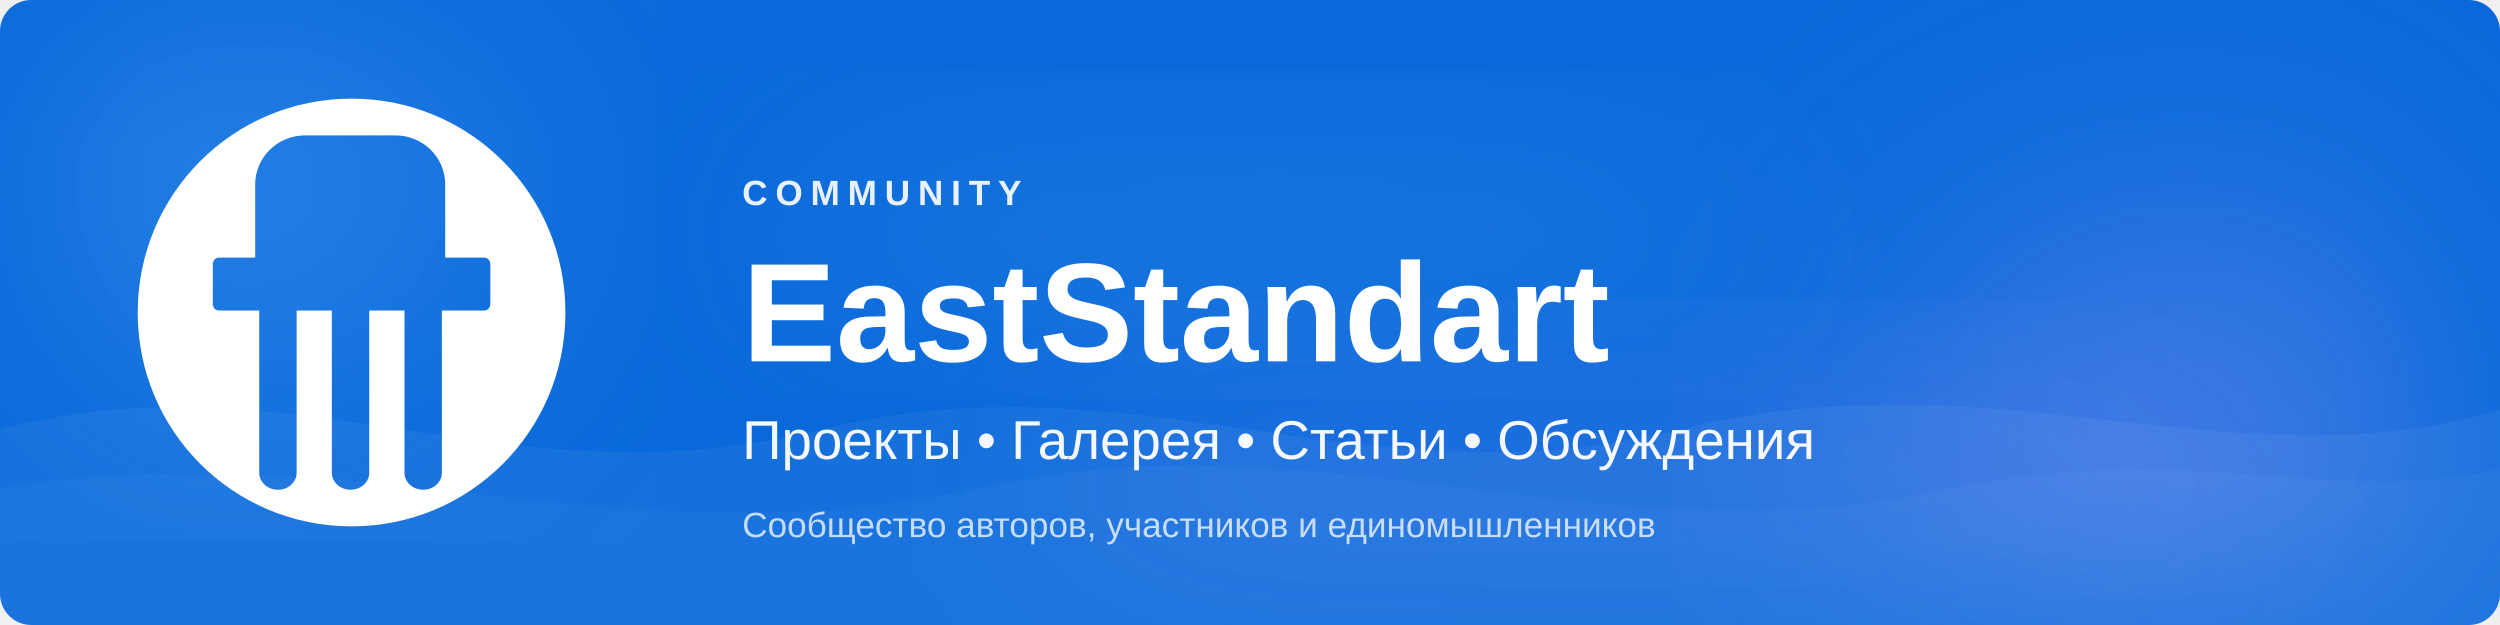
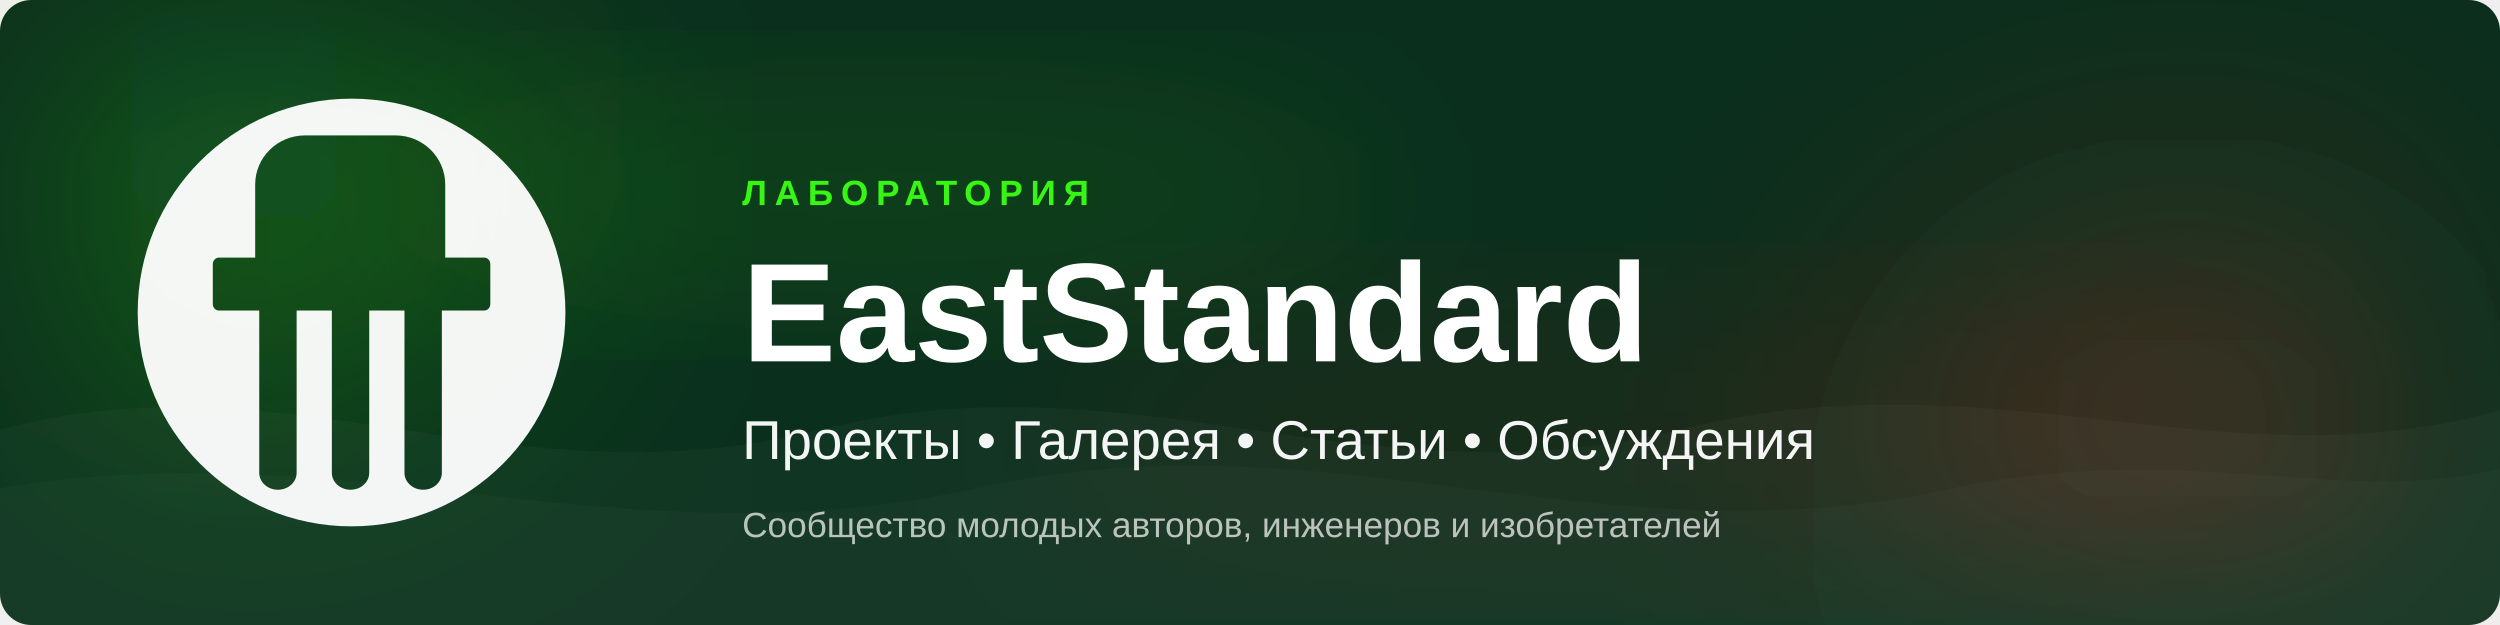
<svg xmlns="http://www.w3.org/2000/svg" width="1280" height="320" viewBox="0 0 1280 320">
  <defs>
    <linearGradient id="bg" x1="0" y1="0" x2="1280" y2="320">
-       <stop offset="0%" stop-color="#0969da" />
-       <stop offset="35%" stop-color="#1f6feb" />
-       <stop offset="70%" stop-color="#8250df" />
-       <stop offset="100%" stop-color="#986ee2" />
+       <stop offset="0%" stop-color="#0a2f1d" />
+       <stop offset="40%" stop-color="#114228" />
+       <stop offset="75%" stop-color="#4a121a" />
+       <stop offset="100%" stop-color="#2b070c" />
    </linearGradient>
-     <radialGradient id="glowBlue">
-       <stop offset="0%" stop-color="#79c0ff" stop-opacity="0.55" />
-       <stop offset="100%" stop-color="#79c0ff" stop-opacity="0" />
+     <radialGradient id="glowGreen">
+       <stop offset="0%" stop-color="#39ff14" stop-opacity="0.35" />
+       <stop offset="100%" stop-color="#39ff14" stop-opacity="0" />
    </radialGradient>
-     <radialGradient id="glowPurple">
-       <stop offset="0%" stop-color="#d2a8ff" stop-opacity="0.45" />
-       <stop offset="100%" stop-color="#d2a8ff" stop-opacity="0" />
+     <radialGradient id="glowRed">
+       <stop offset="0%" stop-color="#ff3333" stop-opacity="0.30" />
+       <stop offset="100%" stop-color="#ff3333" stop-opacity="0" />
    </radialGradient>
    <filter id="blur80">
      <feGaussianBlur stdDeviation="80" />
    </filter>
    <filter id="blur50">
      <feGaussianBlur stdDeviation="50" />
    </filter>
  </defs>
  <rect width="1280" height="320" rx="16" fill="url(#bg)" />
  <g filter="url(#blur80)">
-     <circle cx="120" cy="60" r="180" fill="url(#glowBlue)" />
+     <circle cx="120" cy="60" r="220" fill="url(#glowGreen)" />
  </g>
  <g filter="url(#blur80)">
-     <circle cx="1120" cy="260" r="220" fill="url(#glowPurple)" />
+     <circle cx="1120" cy="260" r="240" fill="url(#glowRed)" />
  </g>
  <g filter="url(#blur50)">
-     <ellipse cx="650" cy="120" rx="260" ry="70" fill="#79c0ff" fill-opacity="0.12" />
+     <ellipse cx="450" cy="100" rx="260" ry="70" fill="#39ff14" fill-opacity="0.08" />
  </g>
  <g filter="url(#blur50)">
-     <ellipse cx="850" cy="250" rx="320" ry="80" fill="#d2a8ff" fill-opacity="0.10" />
+     <ellipse cx="850" cy="220" rx="320" ry="80" fill="#ff3333" fill-opacity="0.06" />
  </g>
-   <path d="M0 220 C150 180 260 260 420 220 C580 180 700 260 860 220 C1020 180 1140 250 1280 210 L1280 320 L0 320 Z" fill="#ffffff" fill-opacity="0.05" />
-   <path d="M0 250 C180 220 320 290 500 250 C680 210 820 290 1000 250 C1120 225 1200 260 1280 240 L1280 320 L0 320 Z" fill="#ffffff" fill-opacity="0.03" />
+   <path d="M0 220 C150 180 260 260 420 220 C580 180 700 260 860 220 C1020 180 1140 250 1280 210 L1280 320 L0 320 Z" fill="#ffffff" fill-opacity="0.03" />
+   <path d="M0 250 C180 220 320 290 500 250 C680 210 820 290 1000 250 C1120 225 1200 260 1280 240 L1280 320 L0 320 Z" fill="#ffffff" fill-opacity="0.02" />
  <g transform="translate(70 50) scale(0.55)">
-     <path fill="#ffffff" d="M 199.998,0.925 C 89.709,0.925 0.925,89.709 0.925,199.998 c 0,110.289 88.784,199.078 199.073,199.078 110.289,0 199.078,-88.789 199.078,-199.078 0,-110.289 -88.789,-199.073 -199.078,-199.073 z m -43.377,34.215 h 84.248 a 46.328,45.742 0 0 1 46.328,45.744 v 68.022 h 36.365 a 5.617,6.158 0 0 1 5.612,6.155 v 36.943 a 5.617,6.158 0 0 1 -5.612,6.16 H 284.055 v 151.117 a 17.398,15.718 0 0 1 -17.399,15.72 17.398,15.718 0 0 1 -17.399,-15.72 V 198.164 h -32.815 v 151.117 a 17.398,15.718 0 0 1 -17.394,15.72 17.398,15.718 0 0 1 -17.405,-15.72 V 198.164 h -32.778 v 151.117 a 17.398,15.718 0 0 1 -17.405,15.72 17.398,15.718 0 0 1 -17.399,-15.72 V 198.164 H 76.44 a 5.617,6.158 0 0 1 -5.617,-6.16 V 155.06 a 5.617,6.158 0 0 1 5.617,-6.155 H 110.278 V 80.894 a 46.339,45.753 0 0 1 46.343,-45.754 z" />
+     <path fill="#ffffff" fill-opacity="0.95" d="M 199.998,0.925 C 89.709,0.925 0.925,89.709 0.925,199.998 c 0,110.289 88.784,199.078 199.073,199.078 110.289,0 199.078,-88.789 199.078,-199.078 0,-110.289 -88.789,-199.073 -199.078,-199.073 z m -43.377,34.215 h 84.248 a 46.328,45.742 0 0 1 46.328,45.744 v 68.022 h 36.365 a 5.617,6.158 0 0 1 5.612,6.155 v 36.943 a 5.617,6.158 0 0 1 -5.612,6.16 H 284.055 v 151.117 a 17.398,15.718 0 0 1 -17.399,15.72 17.398,15.718 0 0 1 -17.399,-15.72 V 198.164 h -32.815 v 151.117 a 17.398,15.718 0 0 1 -17.394,15.72 17.398,15.718 0 0 1 -17.405,-15.72 V 198.164 h -32.778 v 151.117 a 17.398,15.718 0 0 1 -17.405,15.72 17.398,15.718 0 0 1 -17.399,-15.72 V 198.164 H 76.44 a 5.617,6.158 0 0 1 -5.617,-6.16 V 155.06 a 5.617,6.158 0 0 1 5.617,-6.155 H 110.278 V 80.894 a 46.339,45.753 0 0 1 46.343,-45.754 z" />
  </g>
-   <text x="380" y="105" fill="#ffffff" font-size="18" font-family="Segoe UI, Arial, sans-serif" font-weight="600" letter-spacing="4" opacity="0.9">
- COMMUNITY
+   <text x="380" y="105" fill="#39ff14" font-size="18" font-family="Segoe UI, Arial, sans-serif" font-weight="600" letter-spacing="4" opacity="0.95">
+ ЛАБОРАТОРИЯ
</text>
  <text x="380" y="185" fill="#ffffff" font-size="72" font-family="Segoe UI, Arial, sans-serif" font-weight="700">
- EastStandart
+ EastStandard
</text>
  <text x="380" y="235" fill="#ffffff" font-size="28" font-family="Segoe UI, Arial, sans-serif" opacity="0.95">
Проекты • Галерея • Статьи • Обсуждения
</text>
-   <text x="380" y="275" fill="#ffffff" font-size="18" font-family="Segoe UI, Arial, sans-serif" opacity="0.75">
- Сообщество авторов, участников и единомышленников
+   <text x="380" y="275" fill="#ffffff" font-size="18" font-family="Segoe UI, Arial, sans-serif" opacity="0.70">
+ Сообщество молодых авторов, инженеров и изобретателей
</text>
</svg>
